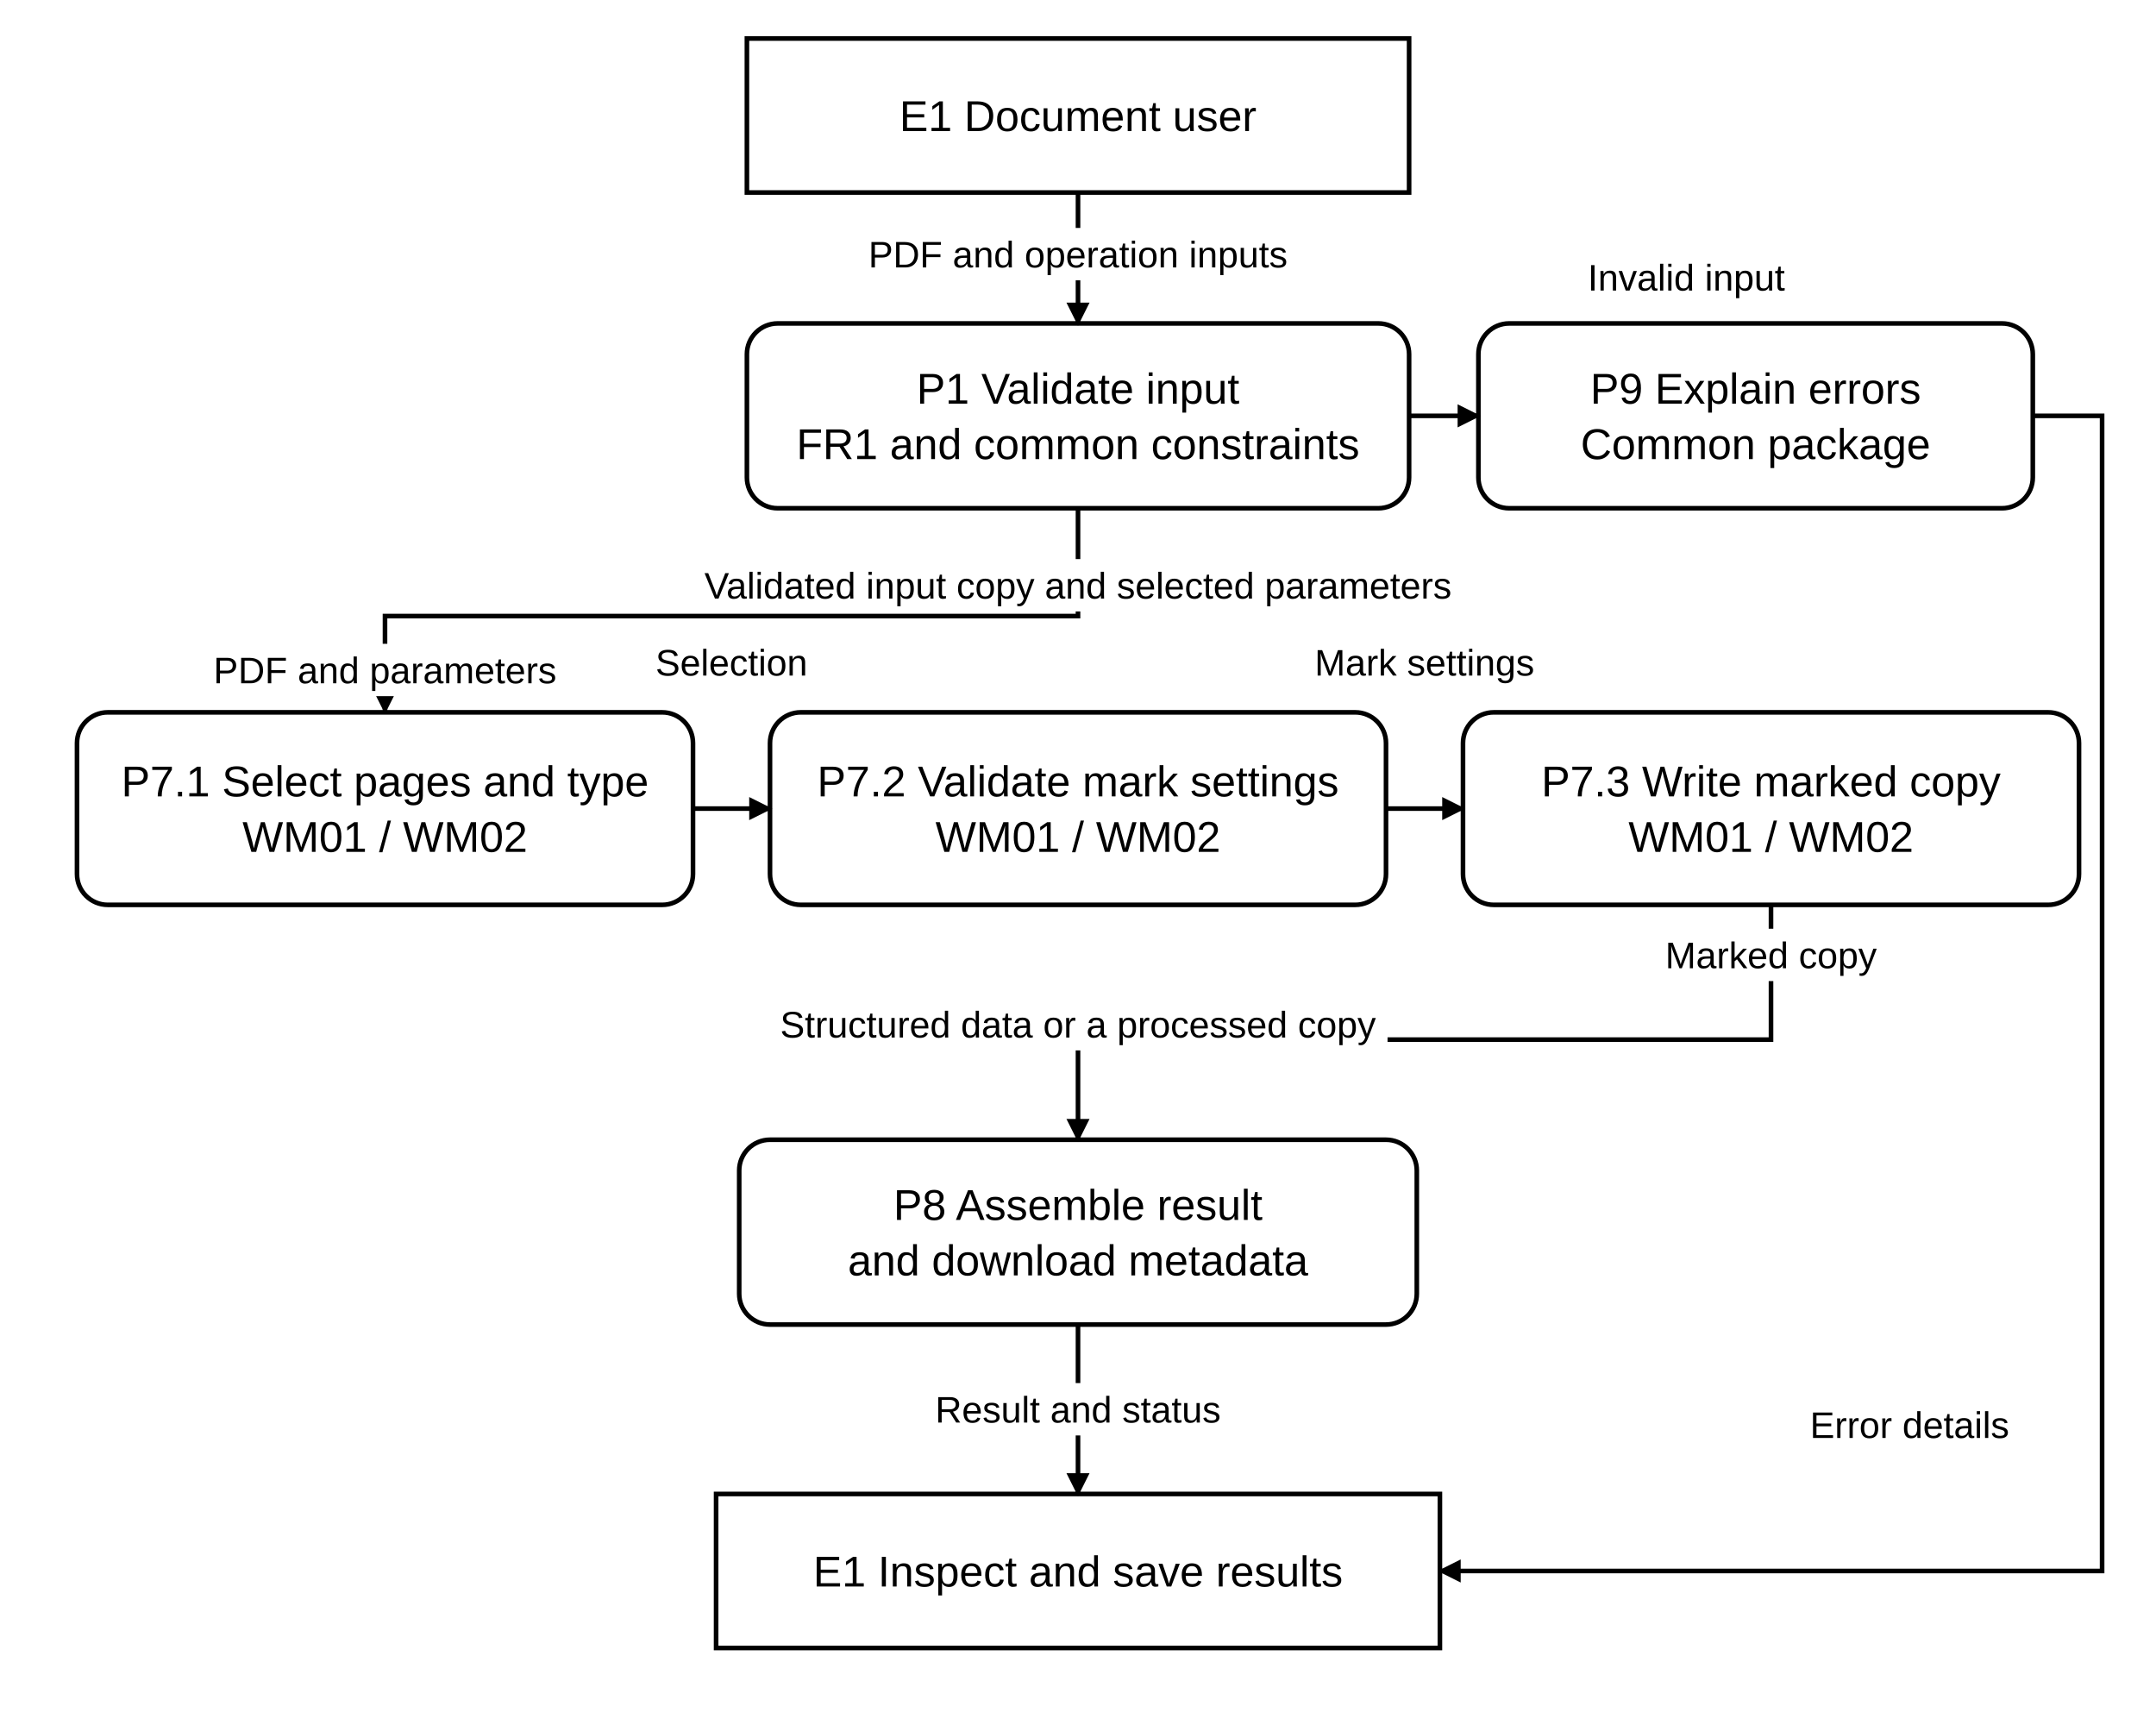
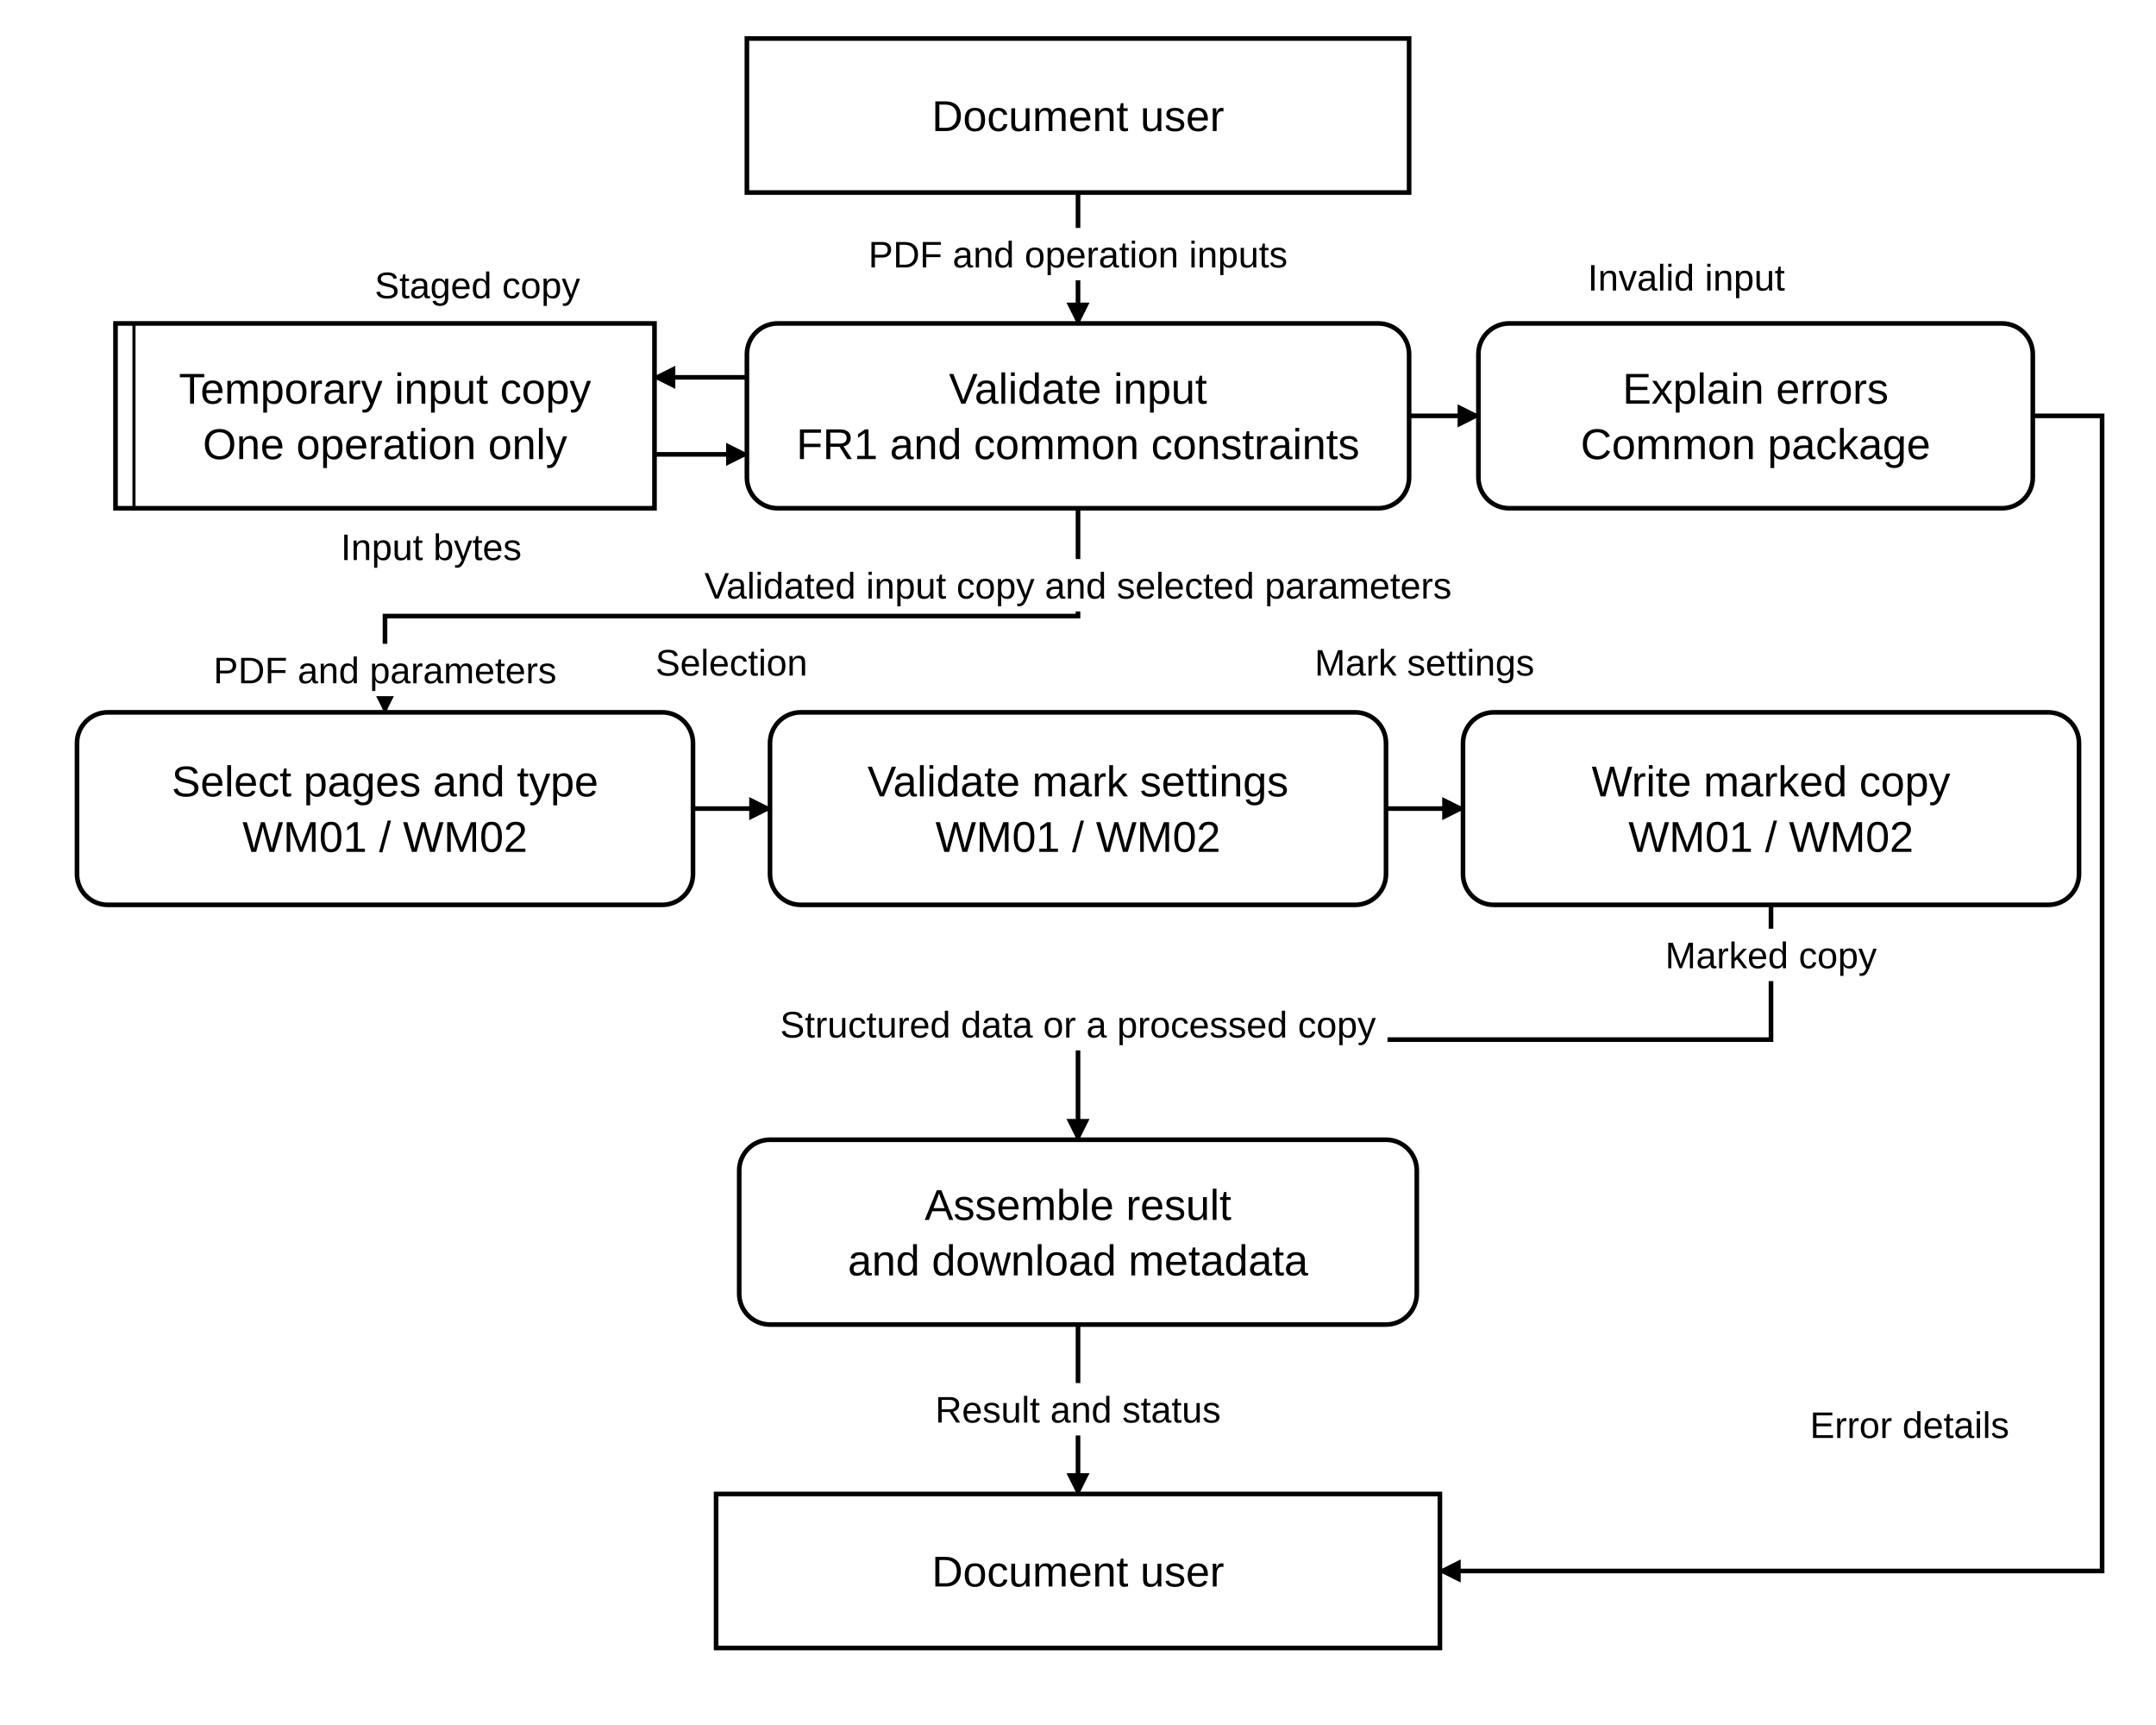
<svg xmlns="http://www.w3.org/2000/svg" width="1400" height="1120" viewBox="0 0 1400 1120">
  <defs>
    <marker id="arrow" viewBox="0 0 10 10" refX="9" refY="5" markerWidth="5" markerHeight="5" orient="auto">
      <path d="M0 0 L10 5 L0 10 Z" fill="black" />
    </marker>
  </defs>
  <rect width="100%" height="100%" fill="white" />
  <g id="E1">
    <rect x="485.0" y="25.0" width="430" height="100" fill="white" stroke="black" stroke-width="3" />
-     <text x="700" y="85.08" text-anchor="middle" font-family="Arial,Helvetica,sans-serif" font-size="28" fill="black">E1 Document user</text>
+     <text x="700" y="85.08" text-anchor="middle" font-family="Arial,Helvetica,sans-serif" font-size="28" fill="black">Document user</text>
  </g>
  <g id="P1">
    <rect x="485.0" y="210.0" width="430" height="120" rx="20" fill="white" stroke="black" stroke-width="3" />
-     <text x="700" y="262.08" text-anchor="middle" font-family="Arial,Helvetica,sans-serif" font-size="28" fill="black">P1 Validate input</text>
+     <text x="700" y="262.08" text-anchor="middle" font-family="Arial,Helvetica,sans-serif" font-size="28" fill="black">Validate input</text>
    <text x="700" y="298.08" text-anchor="middle" font-family="Arial,Helvetica,sans-serif" font-size="28" fill="black">FR1 and common constraints</text>
  </g>
  <g id="P9">
    <rect x="960.0" y="210.0" width="360" height="120" rx="20" fill="white" stroke="black" stroke-width="3" />
-     <text x="1140" y="262.08" text-anchor="middle" font-family="Arial,Helvetica,sans-serif" font-size="28" fill="black">P9 Explain errors</text>
+     <text x="1140" y="262.08" text-anchor="middle" font-family="Arial,Helvetica,sans-serif" font-size="28" fill="black">Explain errors</text>
    <text x="1140" y="298.08" text-anchor="middle" font-family="Arial,Helvetica,sans-serif" font-size="28" fill="black">Common package</text>
  </g>
+   <g id="D1">
+     <rect x="75.0" y="210.0" width="350" height="120" fill="white" stroke="black" stroke-width="3" />
+     <path d="M 87.0 210.0 V 330.0" stroke="black" fill="none" stroke-width="2" />
+     <text x="250" y="262.08" text-anchor="middle" font-family="Arial,Helvetica,sans-serif" font-size="28" fill="black">Temporary input copy</text>
+     <text x="250" y="298.08" text-anchor="middle" font-family="Arial,Helvetica,sans-serif" font-size="28" fill="black">One operation only</text>
+   </g>
+   <polyline points="485,245 425,245" fill="none" stroke="black" stroke-width="3" marker-end="url(#arrow)" />
+   <rect x="235.0" y="168.0" width="150" height="34" fill="white" />
+   <text x="310" y="193.64" text-anchor="middle" font-family="Arial,Helvetica,sans-serif" font-size="24" fill="black">Staged copy</text>
+   <polyline points="425,295 485,295" fill="none" stroke="black" stroke-width="3" marker-end="url(#arrow)" />
+   <rect x="212.5" y="338.0" width="135" height="34" fill="white" />
+   <text x="280" y="363.64" text-anchor="middle" font-family="Arial,Helvetica,sans-serif" font-size="24" fill="black">Input bytes</text>
  <polyline points="700,125 700,210" fill="none" stroke="black" stroke-width="3" marker-end="url(#arrow)" />
  <rect x="556.5" y="148.0" width="287" height="34" fill="white" />
  <text x="700" y="173.64" text-anchor="middle" font-family="Arial,Helvetica,sans-serif" font-size="24" fill="black">PDF and operation inputs</text>
  <polyline points="915,270 960,270" fill="none" stroke="black" stroke-width="3" marker-end="url(#arrow)" />
  <rect x="1023.0" y="163.0" width="144" height="34" fill="white" />
  <text x="1095" y="188.64" text-anchor="middle" font-family="Arial,Helvetica,sans-serif" font-size="24" fill="black">Invalid input</text>
  <g id="P7.1">
    <rect x="50.0" y="462.5" width="400" height="125" rx="20" fill="white" stroke="black" stroke-width="3" />
-     <text x="250" y="517.08" text-anchor="middle" font-family="Arial,Helvetica,sans-serif" font-size="28" fill="black">P7.1 Select pages and type</text>
+     <text x="250" y="517.08" text-anchor="middle" font-family="Arial,Helvetica,sans-serif" font-size="28" fill="black">Select pages and type</text>
    <text x="250" y="553.08" text-anchor="middle" font-family="Arial,Helvetica,sans-serif" font-size="28" fill="black">WM01 / WM02</text>
  </g>
  <polyline points="700,330 700,400 250,400 250,462" fill="none" stroke="black" stroke-width="3" marker-end="url(#arrow)" />
  <rect x="130.5" y="418.0" width="239" height="34" fill="white" />
  <text x="250" y="443.64" text-anchor="middle" font-family="Arial,Helvetica,sans-serif" font-size="24" fill="black">PDF and parameters</text>
  <g id="P7.2">
    <rect x="500.0" y="462.5" width="400" height="125" rx="20" fill="white" stroke="black" stroke-width="3" />
-     <text x="700" y="517.08" text-anchor="middle" font-family="Arial,Helvetica,sans-serif" font-size="28" fill="black">P7.2 Validate mark settings</text>
+     <text x="700" y="517.08" text-anchor="middle" font-family="Arial,Helvetica,sans-serif" font-size="28" fill="black">Validate mark settings</text>
    <text x="700" y="553.08" text-anchor="middle" font-family="Arial,Helvetica,sans-serif" font-size="28" fill="black">WM01 / WM02</text>
  </g>
  <g id="P7.3">
    <rect x="950.0" y="462.5" width="400" height="125" rx="20" fill="white" stroke="black" stroke-width="3" />
-     <text x="1150" y="517.08" text-anchor="middle" font-family="Arial,Helvetica,sans-serif" font-size="28" fill="black">P7.3 Write marked copy</text>
+     <text x="1150" y="517.08" text-anchor="middle" font-family="Arial,Helvetica,sans-serif" font-size="28" fill="black">Write marked copy</text>
    <text x="1150" y="553.08" text-anchor="middle" font-family="Arial,Helvetica,sans-serif" font-size="28" fill="black">WM01 / WM02</text>
  </g>
  <polyline points="450,525 500,525" fill="none" stroke="black" stroke-width="3" marker-end="url(#arrow)" />
  <rect x="417.5" y="413.0" width="115" height="34" fill="white" />
  <text x="475" y="438.64" text-anchor="middle" font-family="Arial,Helvetica,sans-serif" font-size="24" fill="black">Selection</text>
  <polyline points="900,525 950,525" fill="none" stroke="black" stroke-width="3" marker-end="url(#arrow)" />
  <rect x="845.0" y="413.0" width="160" height="34" fill="white" />
  <text x="925" y="438.64" text-anchor="middle" font-family="Arial,Helvetica,sans-serif" font-size="24" fill="black">Mark settings</text>
  <rect x="450.5" y="363.0" width="499" height="34" fill="white" />
  <text x="700" y="388.64" text-anchor="middle" font-family="Arial,Helvetica,sans-serif" font-size="24" fill="black">Validated input copy and selected parameters</text>
  <g id="P8">
    <rect x="480.0" y="740.0" width="440" height="120" rx="20" fill="white" stroke="black" stroke-width="3" />
-     <text x="700" y="792.08" text-anchor="middle" font-family="Arial,Helvetica,sans-serif" font-size="28" fill="black">P8 Assemble result</text>
+     <text x="700" y="792.08" text-anchor="middle" font-family="Arial,Helvetica,sans-serif" font-size="28" fill="black">Assemble result</text>
    <text x="700" y="828.08" text-anchor="middle" font-family="Arial,Helvetica,sans-serif" font-size="28" fill="black">and download metadata</text>
  </g>
  <polyline points="1150,588 1150,675 700,675 700,740" fill="none" stroke="black" stroke-width="3" marker-end="url(#arrow)" />
  <rect x="1073.0" y="603.0" width="154" height="34" fill="white" />
  <text x="1150" y="628.64" text-anchor="middle" font-family="Arial,Helvetica,sans-serif" font-size="24" fill="black">Marked copy</text>
  <rect x="499.0" y="648.0" width="402" height="34" fill="white" />
  <text x="700" y="673.64" text-anchor="middle" font-family="Arial,Helvetica,sans-serif" font-size="24" fill="black">Structured data or a processed copy</text>
  <g id="E1b">
    <rect x="465.0" y="970.0" width="470" height="100" fill="white" stroke="black" stroke-width="3" />
-     <text x="700" y="1030.08" text-anchor="middle" font-family="Arial,Helvetica,sans-serif" font-size="28" fill="black">E1 Inspect and save results</text>
+     <text x="700" y="1030.08" text-anchor="middle" font-family="Arial,Helvetica,sans-serif" font-size="28" fill="black">Document user</text>
  </g>
  <polyline points="700,860 700,970" fill="none" stroke="black" stroke-width="3" marker-end="url(#arrow)" />
  <rect x="599.0" y="898.0" width="202" height="34" fill="white" />
  <text x="700" y="923.64" text-anchor="middle" font-family="Arial,Helvetica,sans-serif" font-size="24" fill="black">Result and status</text>
  <polyline points="1320,270 1365,270 1365,1020 935,1020" fill="none" stroke="black" stroke-width="3" marker-end="url(#arrow)" />
  <rect x="1167.0" y="908.0" width="146" height="34" fill="white" />
  <text x="1240" y="933.64" text-anchor="middle" font-family="Arial,Helvetica,sans-serif" font-size="24" fill="black">Error details</text>
</svg>
